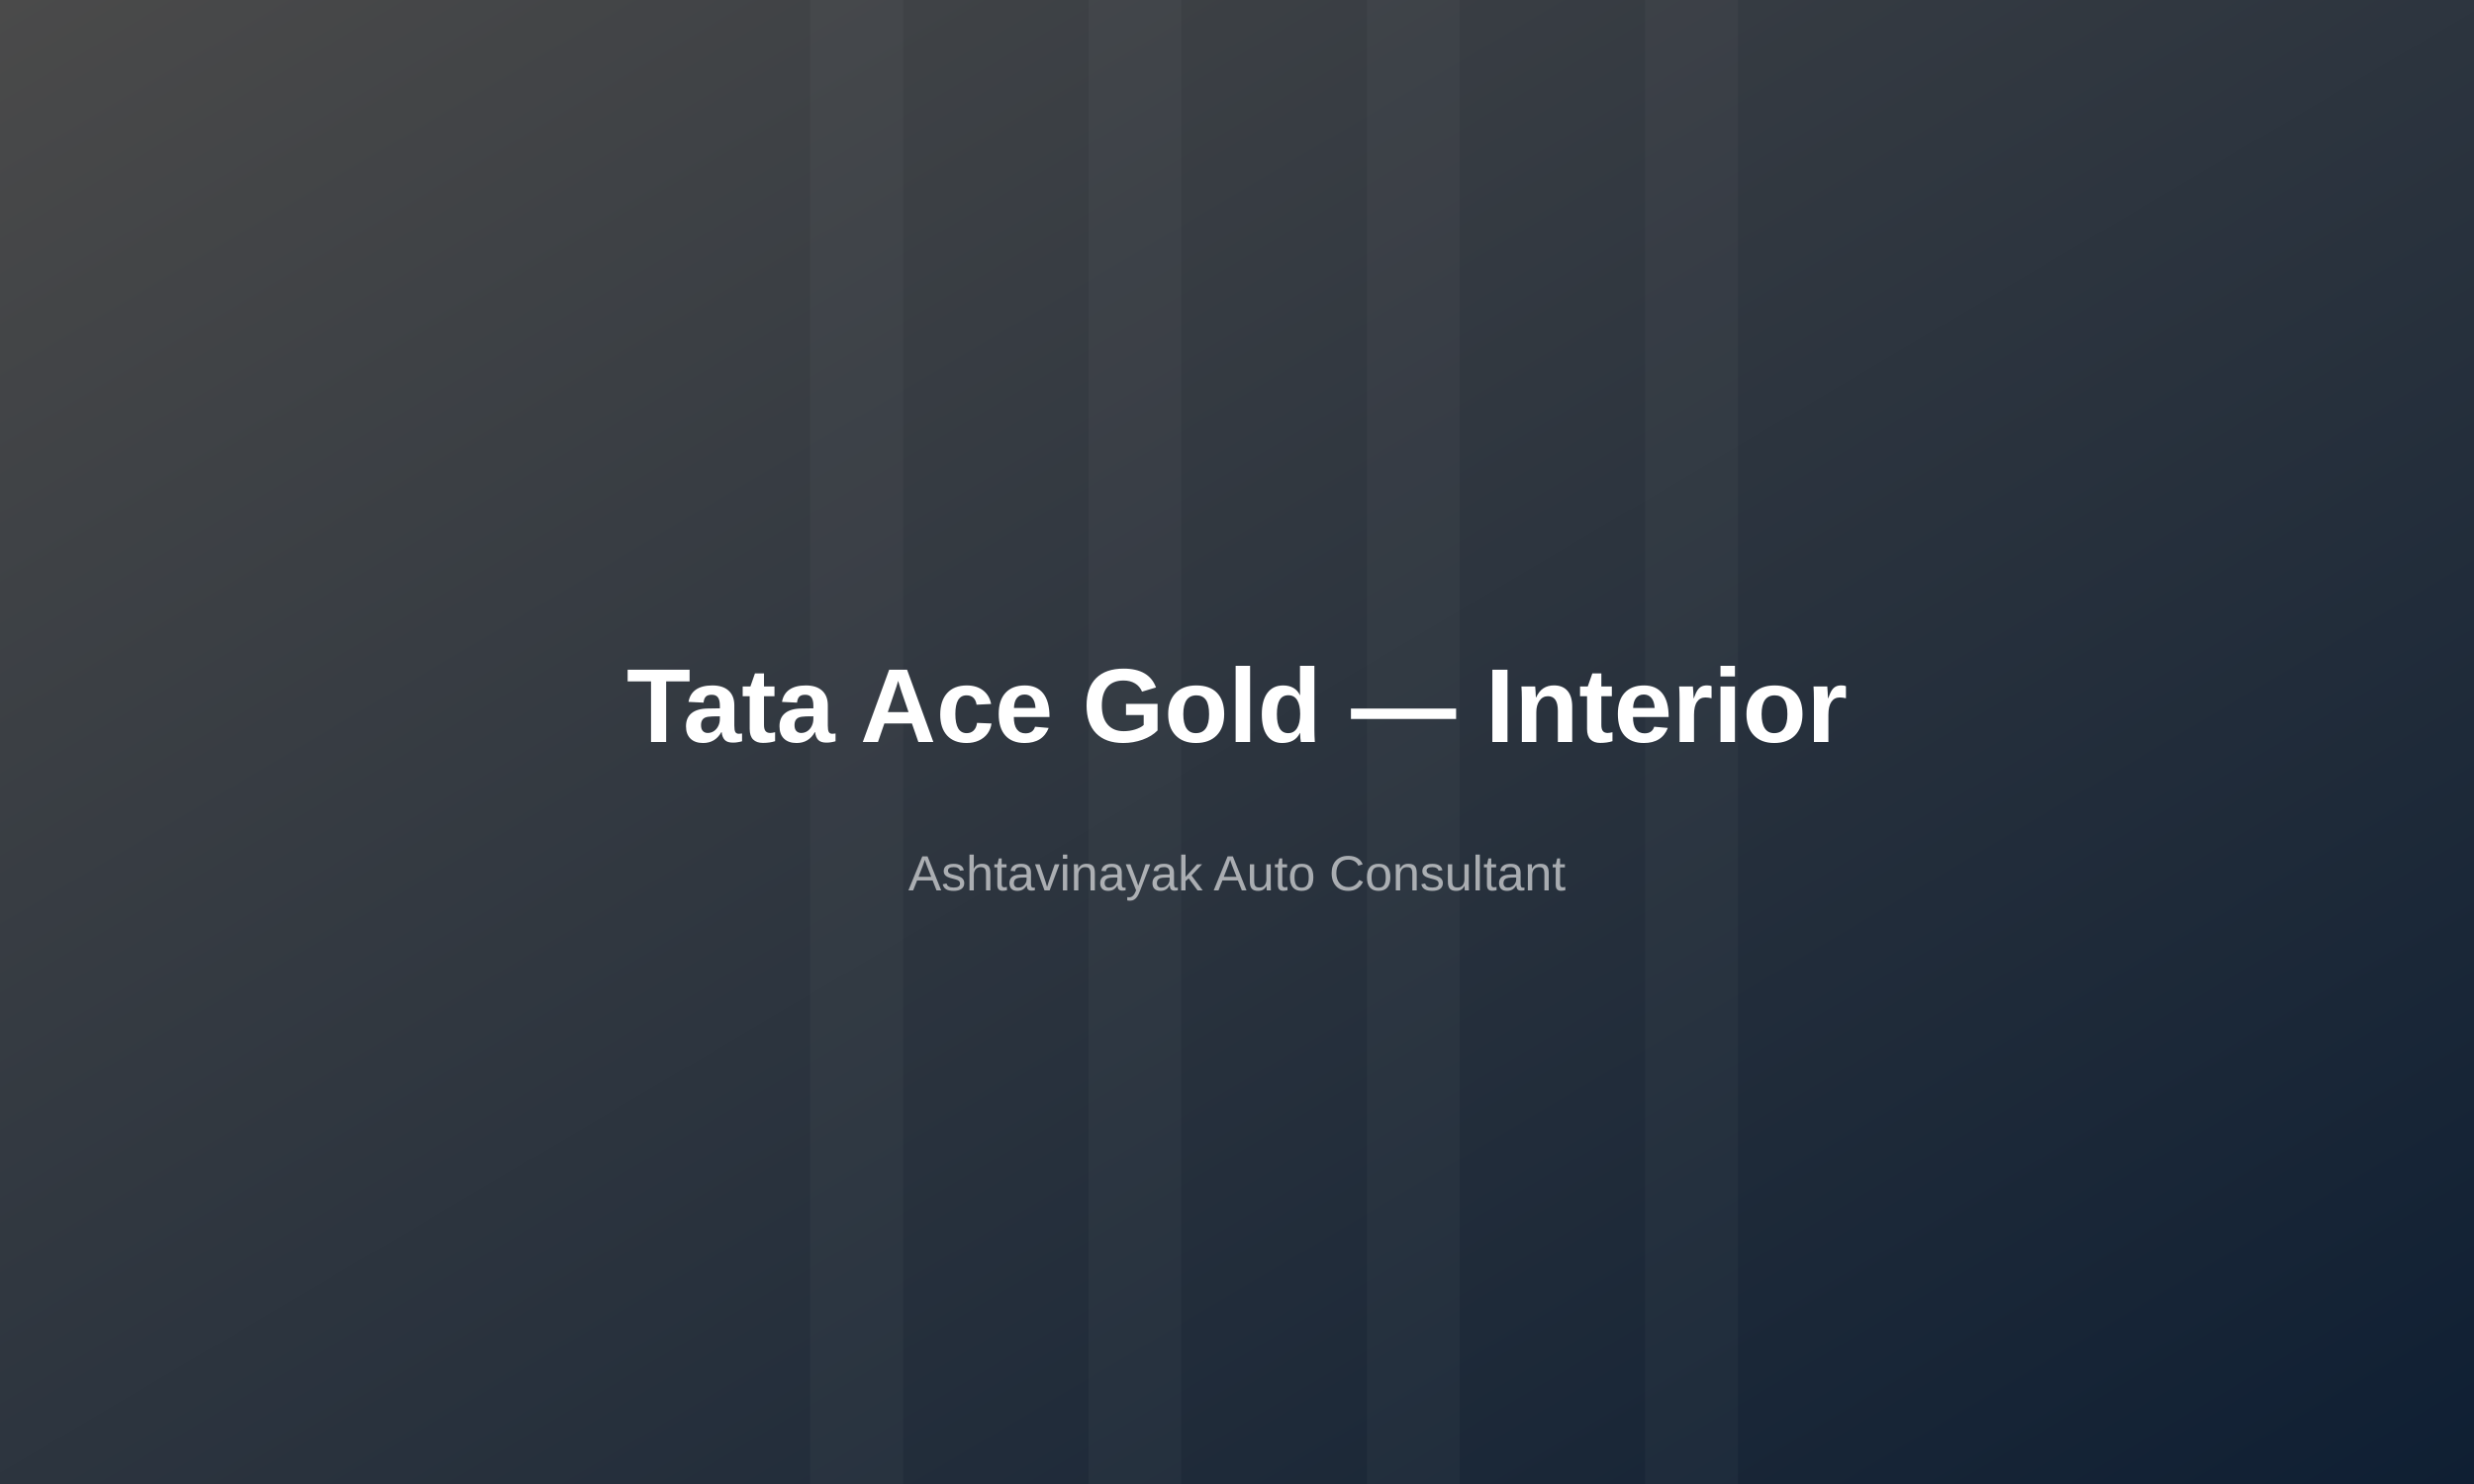
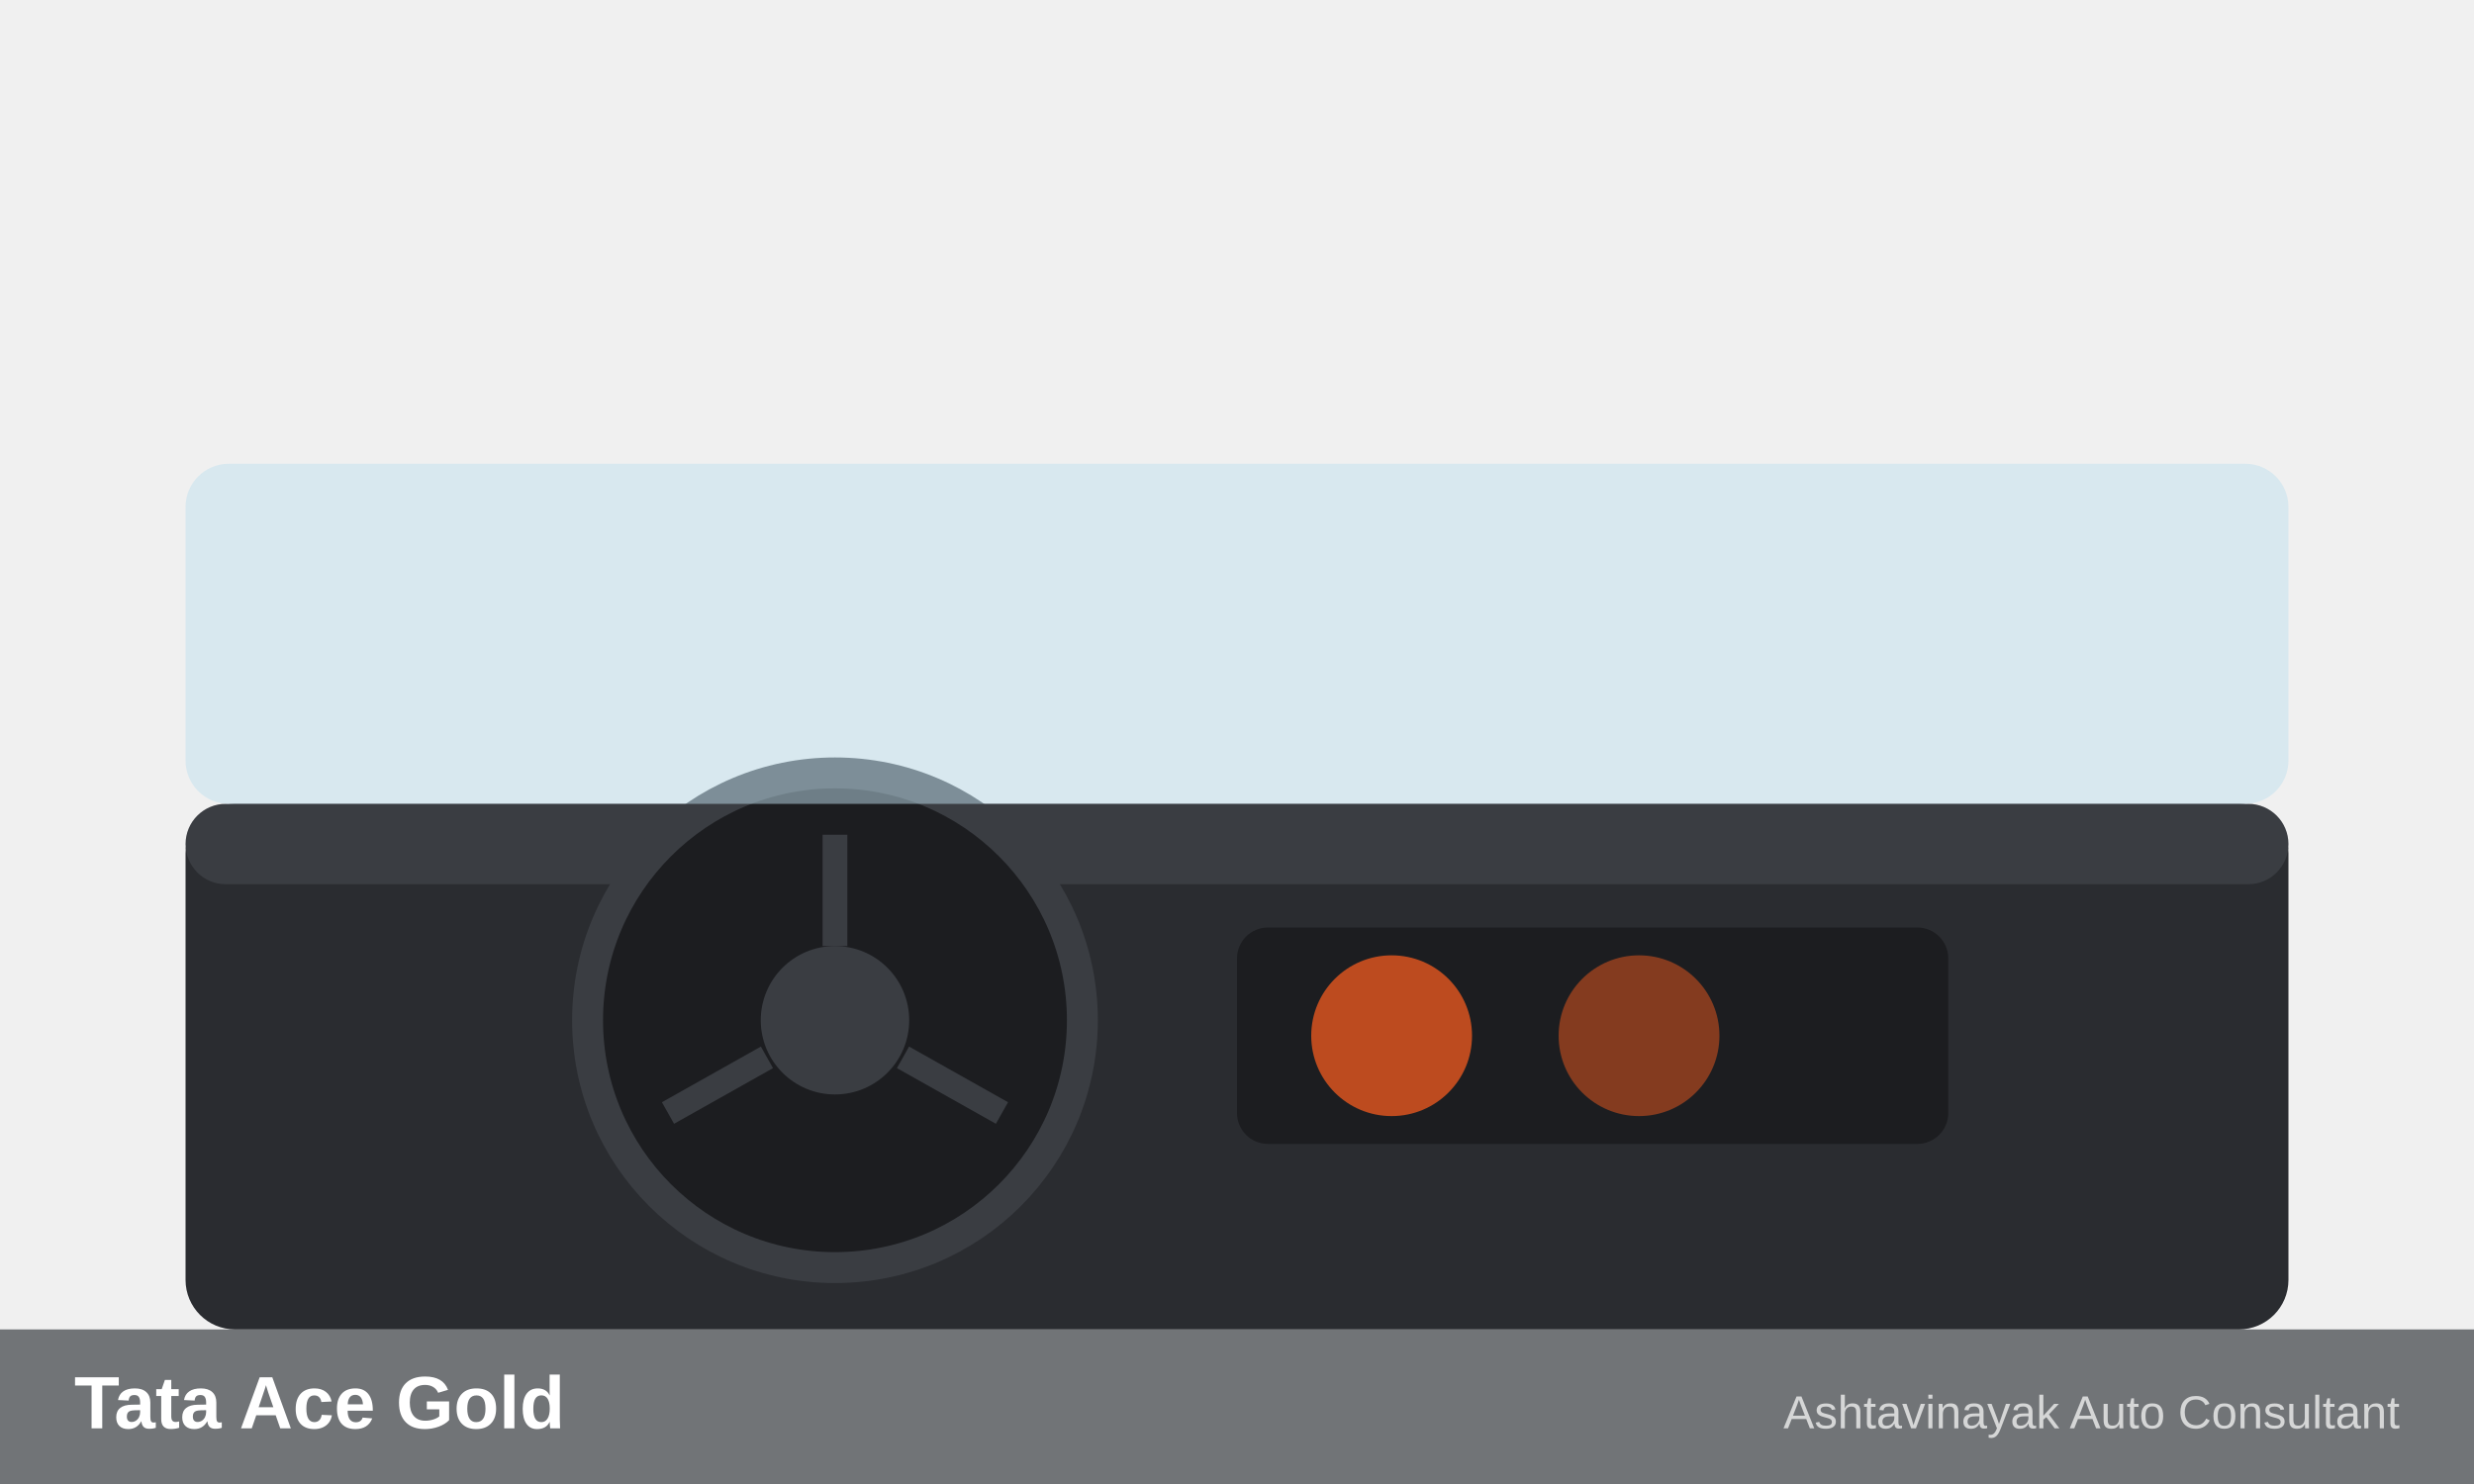
<svg xmlns="http://www.w3.org/2000/svg" width="800" height="480" viewBox="0 0 800 480">
  <defs>
-     <linearGradient id="g46" x1="0" y1="0" x2="1" y2="1">
-       <stop offset="0" stop-color="#4a4a4a" />
-       <stop offset="1" stop-color="#0f1f33" />
+     <linearGradient id="sky" x1="0" y1="0" x2="0" y2="1">
+       <stop offset="0" stop-color="#4a5568" />
+       <stop offset="1" stop-color="#20232a" />
    </linearGradient>
  </defs>
-   <rect width="800" height="480" fill="url(#g46)" />
-   <rect x="262" y="0" width="30" height="480" fill="white" opacity="0.03" />
-   <rect x="352" y="0" width="30" height="480" fill="white" opacity="0.03" />
-   <rect x="442" y="0" width="30" height="480" fill="white" opacity="0.03" />
-   <rect x="532" y="0" width="30" height="480" fill="white" opacity="0.03" />
-   <text x="50%" y="50%" text-anchor="middle" font-family="Arial, sans-serif" font-size="34" font-weight="700" fill="white">Tata Ace Gold — Interior</text>
-   <text x="50%" y="60%" text-anchor="middle" font-family="Arial, sans-serif" font-size="16" fill="rgba(255,255,255,0.6)">Ashtavinayak Auto Consultant</text>
+   <rect x="60" y="260" width="680" height="170" rx="16" fill="#2a2c30" />
+   <rect x="60" y="260" width="680" height="26" rx="13" fill="#3a3d42" />
+   <circle cx="270" cy="330" r="80" fill="#1c1d20" />
+   <circle cx="270" cy="330" r="80" fill="none" stroke="#3a3d42" stroke-width="10" />
+   <circle cx="270" cy="330" r="24" fill="#3a3d42" />
+   <line x1="270" y1="270" x2="270" y2="306" stroke="#3a3d42" stroke-width="8" />
+   <line x1="216" y1="360" x2="248" y2="342" stroke="#3a3d42" stroke-width="8" />
+   <line x1="324" y1="360" x2="292" y2="342" stroke="#3a3d42" stroke-width="8" />
+   <rect x="400" y="300" width="230" height="70" rx="10" fill="#1c1d20" />
+   <circle cx="450" cy="335" r="26" fill="#d9541f" opacity="0.85" />
+   <circle cx="530" cy="335" r="26" fill="#d9541f" opacity="0.55" />
+   <rect x="60" y="150" width="680" height="110" rx="14" fill="#bfe0ee" opacity="0.5" />
+   <rect x="0" y="430" width="800" height="50" fill="rgba(10,15,20,0.55)" />
+   <text x="24" y="462" font-family="Arial, sans-serif" font-size="24" font-weight="700" fill="white">Tata Ace Gold</text>
+   <text x="776" y="462" text-anchor="end" font-family="Arial, sans-serif" font-size="15" fill="rgba(255,255,255,0.7)">Ashtavinayak Auto Consultant</text>
</svg>
